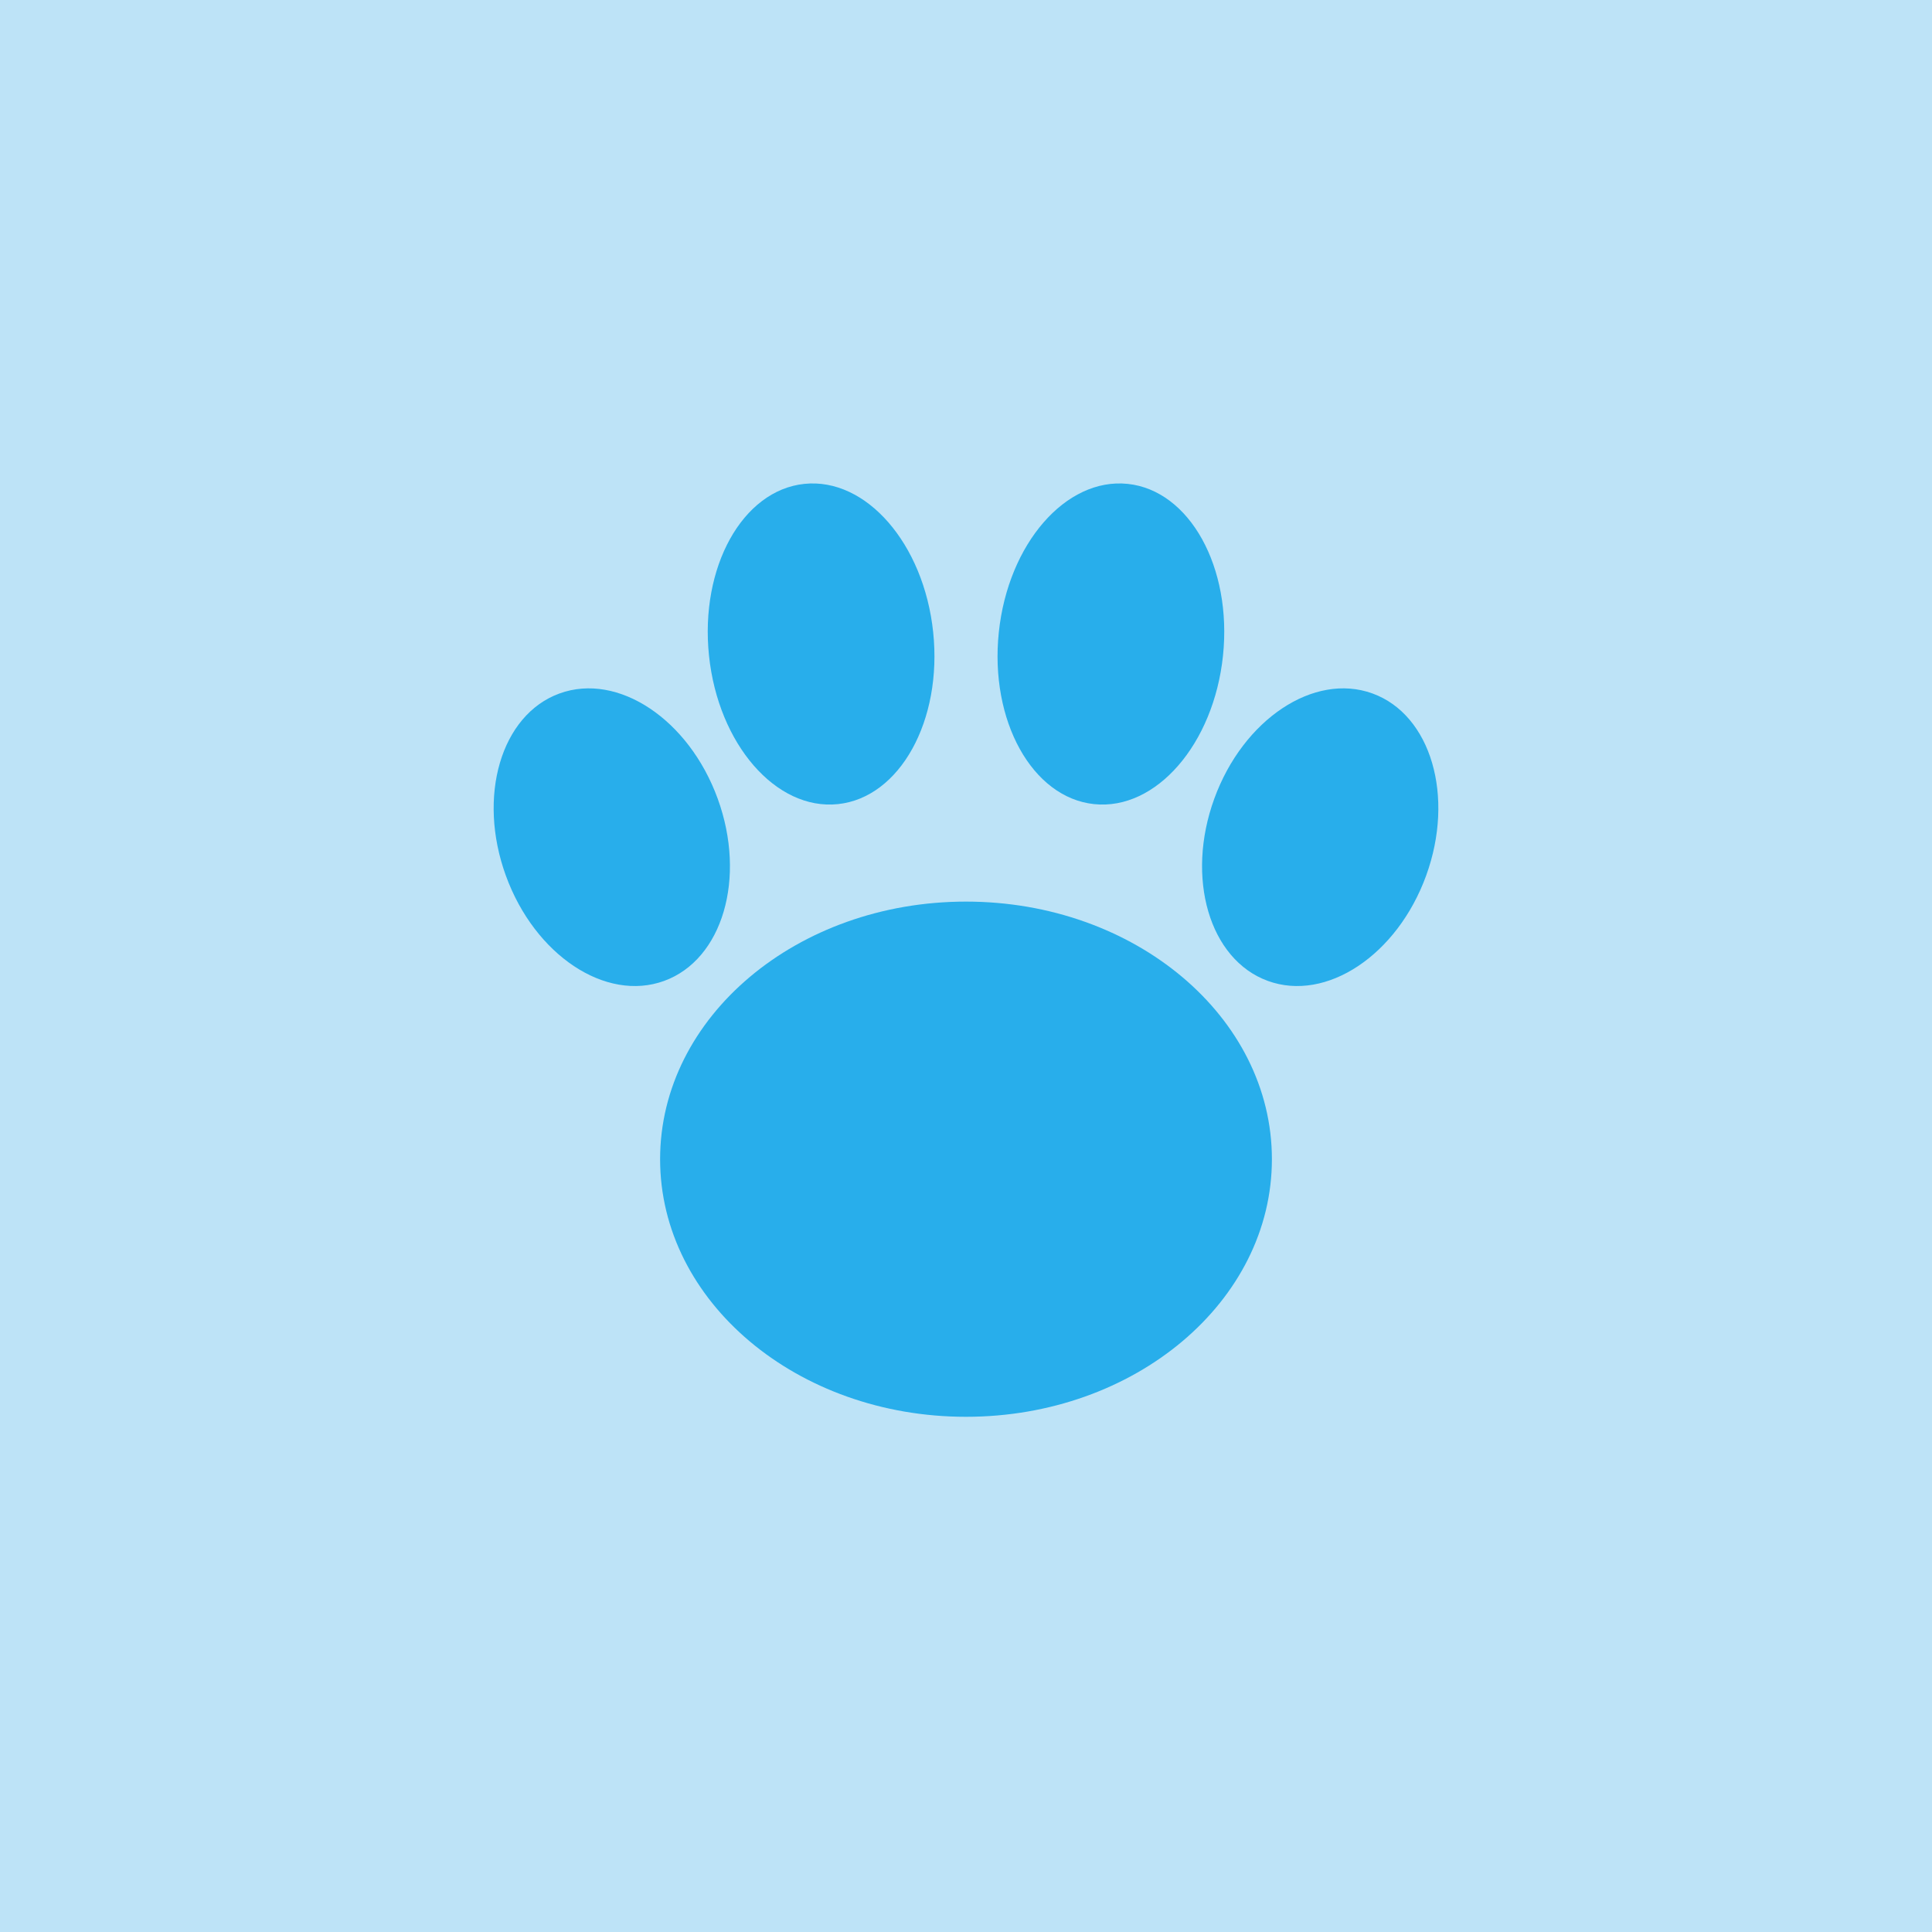
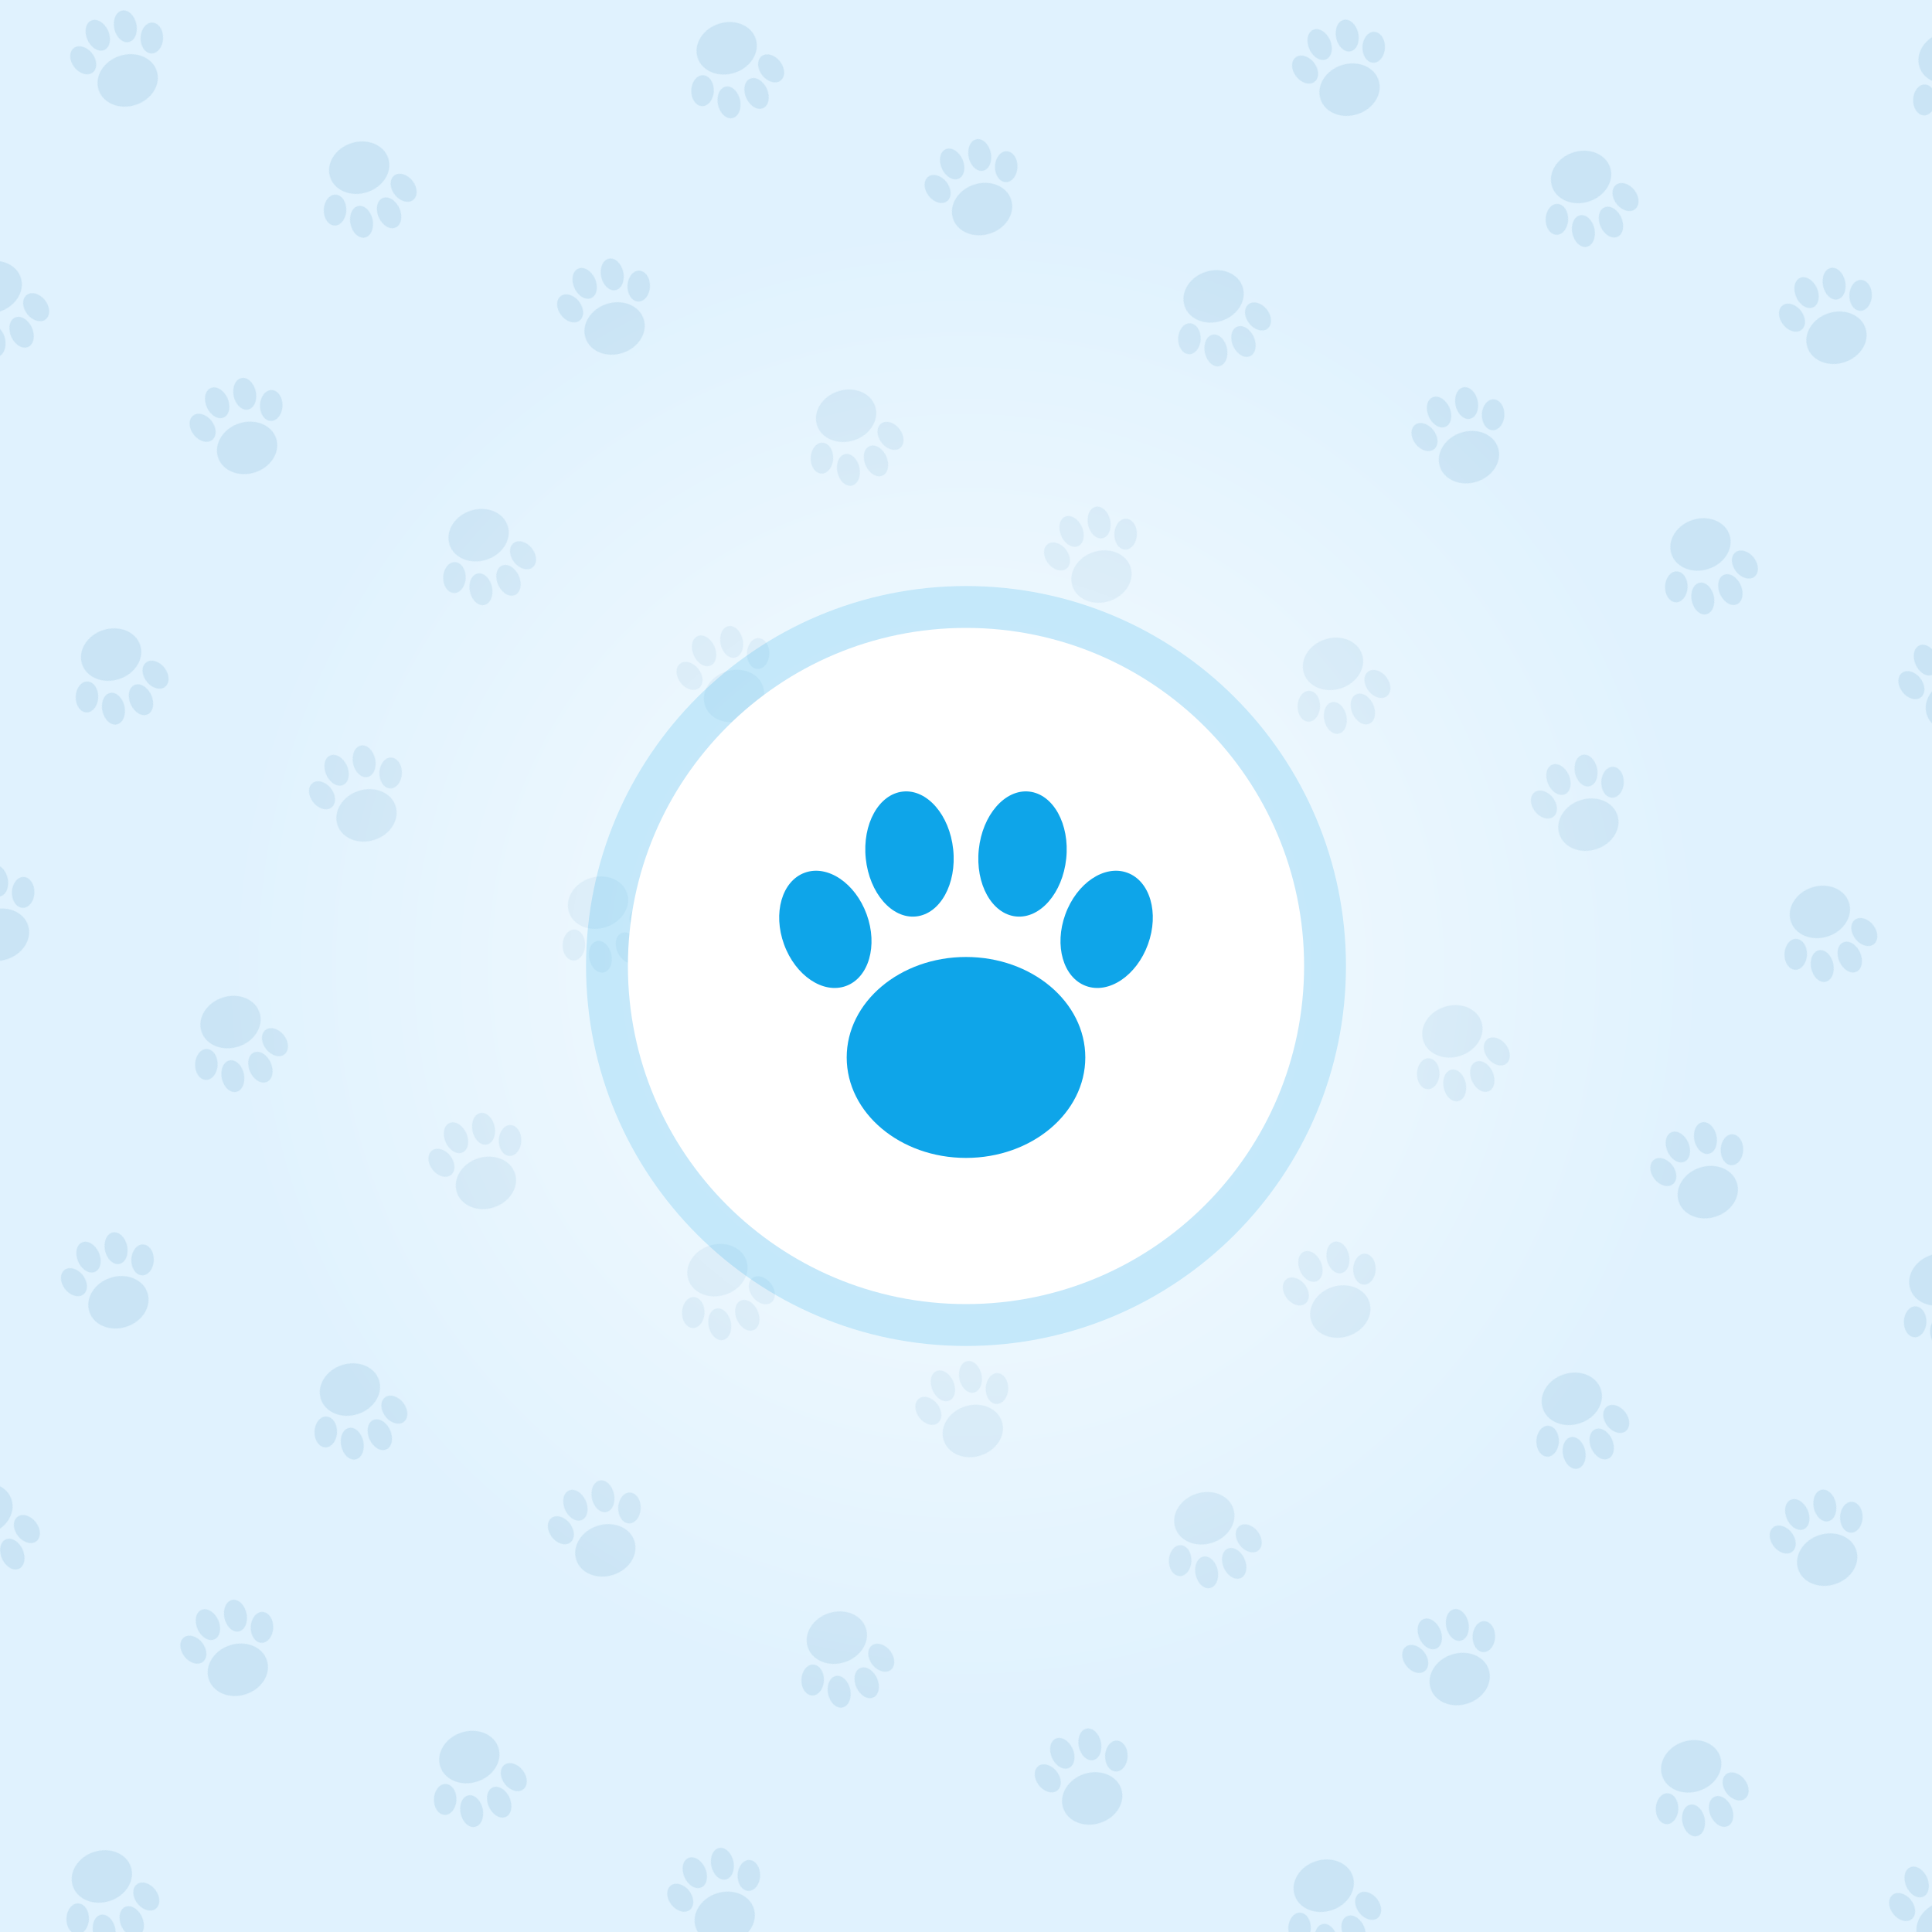
- <svg xmlns="http://www.w3.org/2000/svg" viewBox="0 0 1200 1200" role="img" aria-label="Photo coming soon">
-   <rect width="1200" height="1200" fill="#BDE3F7" />
-   <g fill="#0EA5E9" opacity="0.85">
-     <ellipse cx="600" cy="720" rx="190" ry="160" />
-     <ellipse cx="380" cy="520" rx="70" ry="95" transform="rotate(-20 380 520)" />
-     <ellipse cx="510" cy="400" rx="70" ry="100" transform="rotate(-6 510 400)" />
-     <ellipse cx="690" cy="400" rx="70" ry="100" transform="rotate(6 690 400)" />
-     <ellipse cx="820" cy="520" rx="70" ry="95" transform="rotate(20 820 520)" />
-   </g>
+ <svg xmlns="http://www.w3.org/2000/svg" xmlns:xlink="http://www.w3.org/1999/xlink" viewBox="0 0 1200 1200" role="img" aria-label="Pawsome">
+   <defs>
+     <g id="paw">
+       <ellipse cx="0" cy="60" rx="95" ry="80" />
+       <ellipse cx="-112" cy="-42" rx="35" ry="48" transform="rotate(-20 -112 -42)" />
+       <ellipse cx="-45" cy="-102" rx="35" ry="50" transform="rotate(-6 -45 -102)" />
+       <ellipse cx="45" cy="-102" rx="35" ry="50" transform="rotate(6 45 -102)" />
+       <ellipse cx="112" cy="-42" rx="35" ry="48" transform="rotate(20 112 -42)" />
+     </g>
+     <pattern id="paws" width="240" height="240" patternUnits="userSpaceOnUse" patternTransform="rotate(-18)">
+       <g fill="#0369A1" opacity="0.1">
+         <use xlink:href="#paw" href="#paw" transform="translate(60 60) scale(0.2)" />
+         <use xlink:href="#paw" href="#paw" transform="translate(180 180) scale(0.2) rotate(180)" />
+       </g>
+     </pattern>
+     <radialGradient id="glow" cx="50%" cy="50%" r="50%">
+       <stop offset="0" stop-color="#FFFFFF" stop-opacity="0.75" />
+       <stop offset="1" stop-color="#FFFFFF" stop-opacity="0" />
+     </radialGradient>
+   </defs>
+   <rect width="1200" height="1200" fill="#E0F2FE" />
+   <rect width="1200" height="1200" fill="url(#paws)" />
+   <circle cx="600" cy="600" r="460" fill="url(#glow)" />
+   <circle cx="600" cy="600" r="236" fill="#0EA5E9" opacity="0.18" />
+   <circle cx="600" cy="600" r="210" fill="#FFFFFF" />
+   <use xlink:href="#paw" href="#paw" transform="translate(600 610) scale(0.78)" fill="#0EA5E9" />
</svg>
